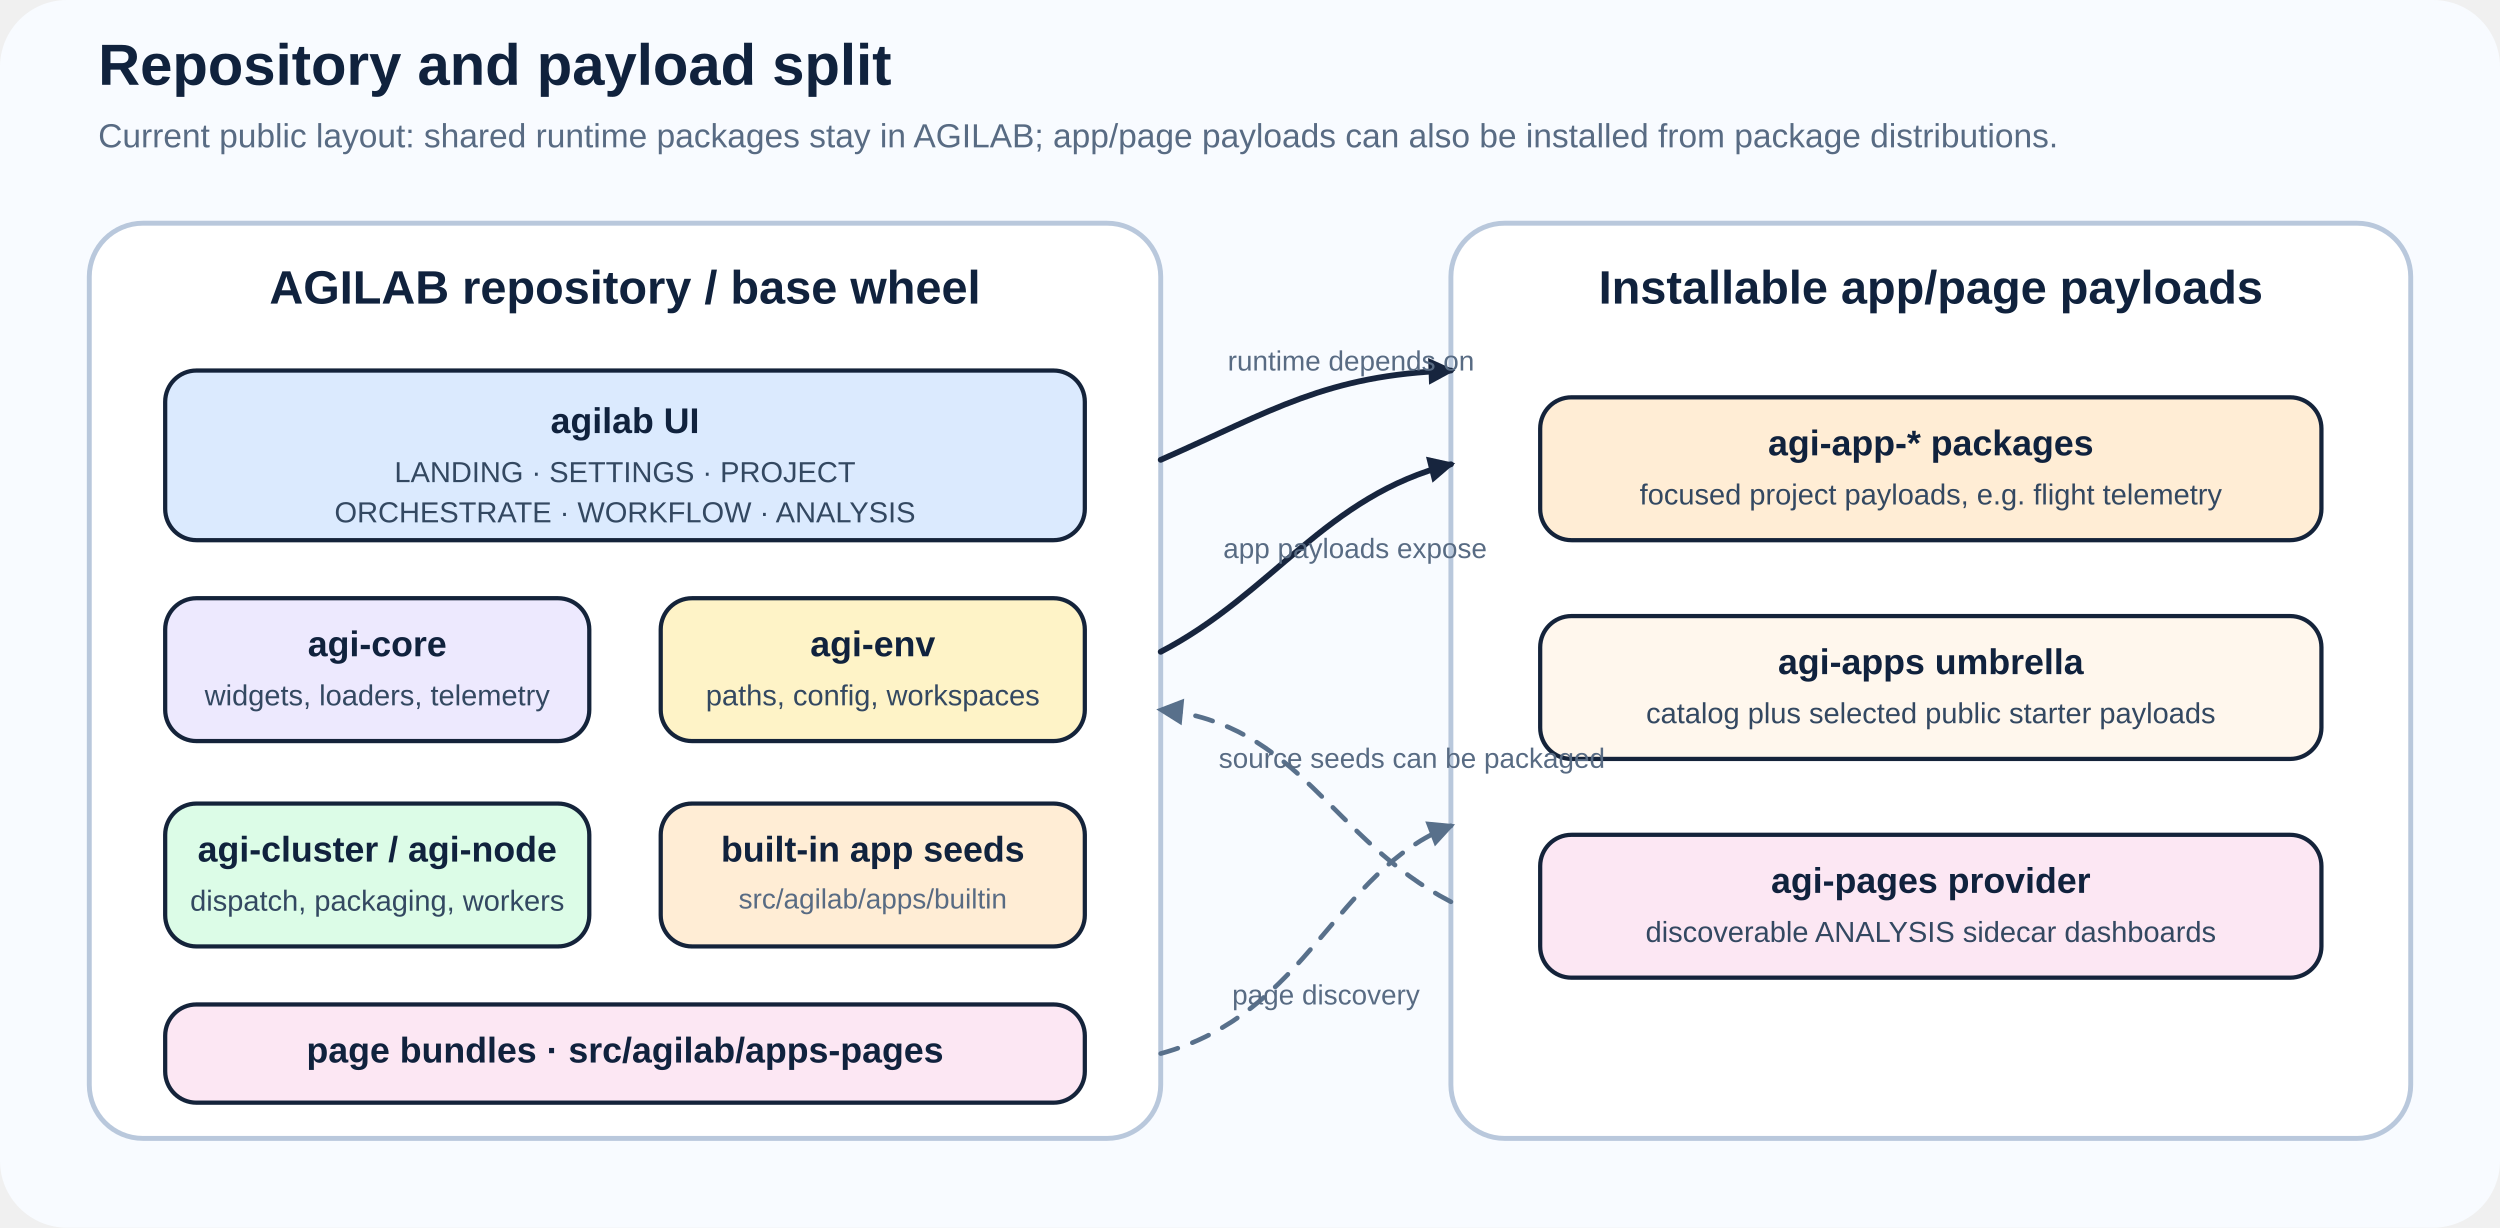
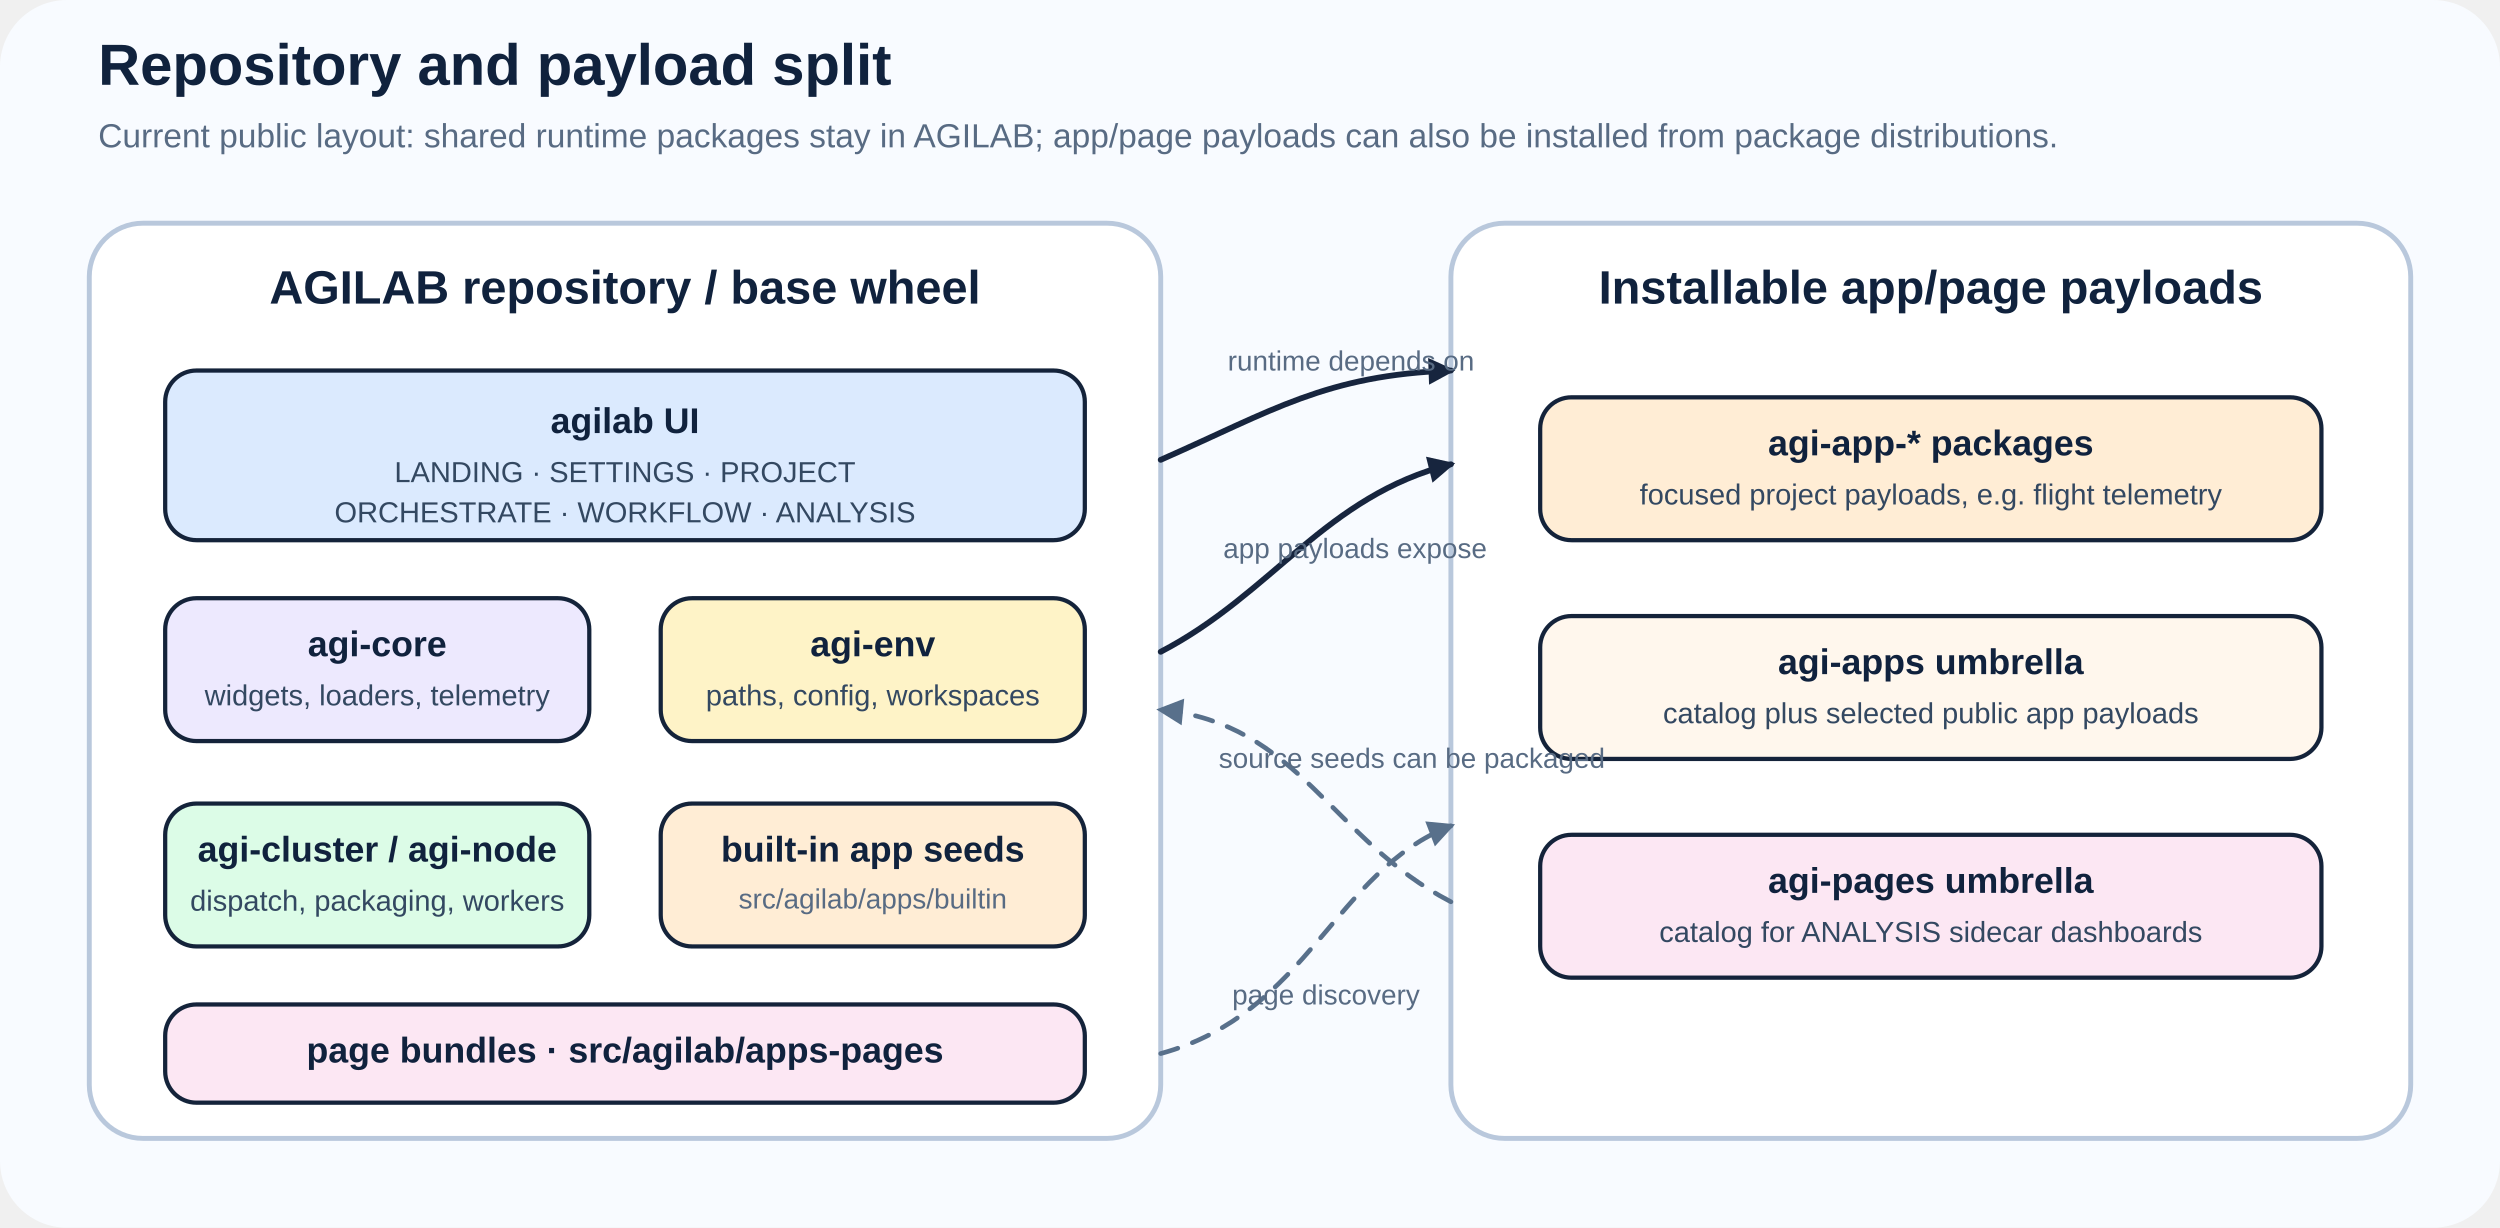
<svg xmlns="http://www.w3.org/2000/svg" width="1120" height="550" viewBox="0 0 1120 550" role="img" aria-labelledby="title desc">
  <defs>
    <style>
      text { font-family: Arial, Helvetica, sans-serif; fill: #10223d; }
      .title { font-size: 26px; font-weight: 700; }
      .subtitle { font-size: 15px; fill: #586b83; }
      .zone { stroke: #b9c8dc; stroke-width: 2.2; rx: 24; ry: 24; }
      .zone-title { font-size: 21px; font-weight: 700; }
      .card { stroke: #14233a; stroke-width: 1.9; rx: 14; ry: 14; }
      .card-title { font-size: 16px; font-weight: 700; }
      .body { font-size: 13px; fill: #334861; }
      .note { font-size: 12.5px; fill: #586b83; }
      .arrow { stroke: #17253e; stroke-width: 2.6; fill: none; stroke-linecap: round; stroke-linejoin: round; }
      .arrow-soft { stroke: #58708b; stroke-width: 2.1; fill: none; stroke-linecap: round; stroke-dasharray: 8 7; }
    </style>
    <marker id="arrowhead" markerWidth="12" markerHeight="12" refX="10" refY="6" orient="auto" markerUnits="userSpaceOnUse">
      <path d="M 0 0 L 12 6 L 0 12 z" fill="#17253e" />
    </marker>
    <marker id="arrowhead-soft" markerWidth="12" markerHeight="12" refX="10" refY="6" orient="auto" markerUnits="userSpaceOnUse">
      <path d="M 0 0 L 12 6 L 0 12 z" fill="#58708b" />
    </marker>
  </defs>
  <rect width="1120" height="550" fill="#f8fbff" rx="30" ry="30" />
  <g transform="translate(44,38)">
    <text class="title" x="0" y="0">Repository and payload split</text>
    <text class="subtitle" x="0" y="28">Current public layout: shared runtime packages stay in AGILAB; app/page payloads can also be installed from package distributions.</text>
  </g>
  <g id="repo" transform="translate(40,100)">
    <rect class="zone" width="480" height="410" fill="#ffffff" />
    <text class="zone-title" x="240" y="36" text-anchor="middle">AGILAB repository / base wheel</text>
    <rect class="card" x="34" y="66" width="412" height="76" fill="#dbeafe" />
    <text class="card-title" x="240" y="94" text-anchor="middle">agilab UI</text>
    <text class="body" x="240" y="116" text-anchor="middle">LANDING · SETTINGS · PROJECT</text>
    <text class="body" x="240" y="134" text-anchor="middle">ORCHESTRATE · WORKFLOW · ANALYSIS</text>
    <rect class="card" x="34" y="168" width="190" height="64" fill="#ede9fe" />
    <text class="card-title" x="129" y="194" text-anchor="middle">agi-core</text>
    <text class="body" x="129" y="216" text-anchor="middle">widgets, loaders, telemetry</text>
    <rect class="card" x="256" y="168" width="190" height="64" fill="#fef3c7" />
    <text class="card-title" x="351" y="194" text-anchor="middle">agi-env</text>
    <text class="body" x="351" y="216" text-anchor="middle">paths, config, workspaces</text>
    <rect class="card" x="34" y="260" width="190" height="64" fill="#dcfce7" />
    <text class="card-title" x="129" y="286" text-anchor="middle">agi-cluster / agi-node</text>
    <text class="body" x="129" y="308" text-anchor="middle">dispatch, packaging, workers</text>
    <rect class="card" x="256" y="260" width="190" height="64" fill="#ffedd5" />
    <text class="card-title" x="351" y="286" text-anchor="middle">built-in app seeds</text>
    <text class="note" x="351" y="307" text-anchor="middle">src/agilab/apps/builtin</text>
    <rect class="card" x="34" y="350" width="412" height="44" fill="#fce7f3" />
    <text class="card-title" x="240" y="376" text-anchor="middle">page bundles · src/agilab/apps-pages</text>
  </g>
  <g id="payloads" transform="translate(650,100)">
    <rect class="zone" width="430" height="410" fill="#ffffff" />
    <text class="zone-title" x="215" y="36" text-anchor="middle">Installable app/page payloads</text>
    <rect class="card" x="40" y="78" width="350" height="64" fill="#ffedd5" />
    <text class="card-title" x="215" y="104" text-anchor="middle">agi-app-* packages</text>
    <text class="body" x="215" y="126" text-anchor="middle">focused project payloads, e.g. flight telemetry</text>
    <rect class="card" x="40" y="176" width="350" height="64" fill="#fff7ed" />
    <text class="card-title" x="215" y="202" text-anchor="middle">agi-apps umbrella</text>
-     <text class="body" x="215" y="224" text-anchor="middle">catalog plus selected public starter payloads</text>
+     <text class="body" x="215" y="224" text-anchor="middle">catalog plus selected public app payloads</text>
    <rect class="card" x="40" y="274" width="350" height="64" fill="#fce7f3" />
-     <text class="card-title" x="215" y="300" text-anchor="middle">agi-pages provider</text>
-     <text class="body" x="215" y="322" text-anchor="middle">discoverable ANALYSIS sidecar dashboards</text>
+     <text class="card-title" x="215" y="300" text-anchor="middle">agi-pages umbrella</text>
+     <text class="body" x="215" y="322" text-anchor="middle">catalog for ANALYSIS sidecar dashboards</text>
  </g>
  <path class="arrow" d="M520 206 C570 184 594 168 650 166" marker-end="url(#arrowhead)" />
  <path class="arrow" d="M520 292 C570 266 594 222 650 208" marker-end="url(#arrowhead)" />
  <path class="arrow-soft" d="M520 472 C586 454 598 390 650 370" marker-end="url(#arrowhead-soft)" />
  <path class="arrow-soft" d="M650 404 C596 376 582 324 520 318" marker-end="url(#arrowhead-soft)" />
  <text class="note" x="550" y="166">runtime depends on</text>
  <text class="note" x="548" y="250">app payloads expose</text>
  <text class="note" x="552" y="450">page discovery</text>
  <text class="note" x="546" y="344">source seeds can be packaged</text>
</svg>
